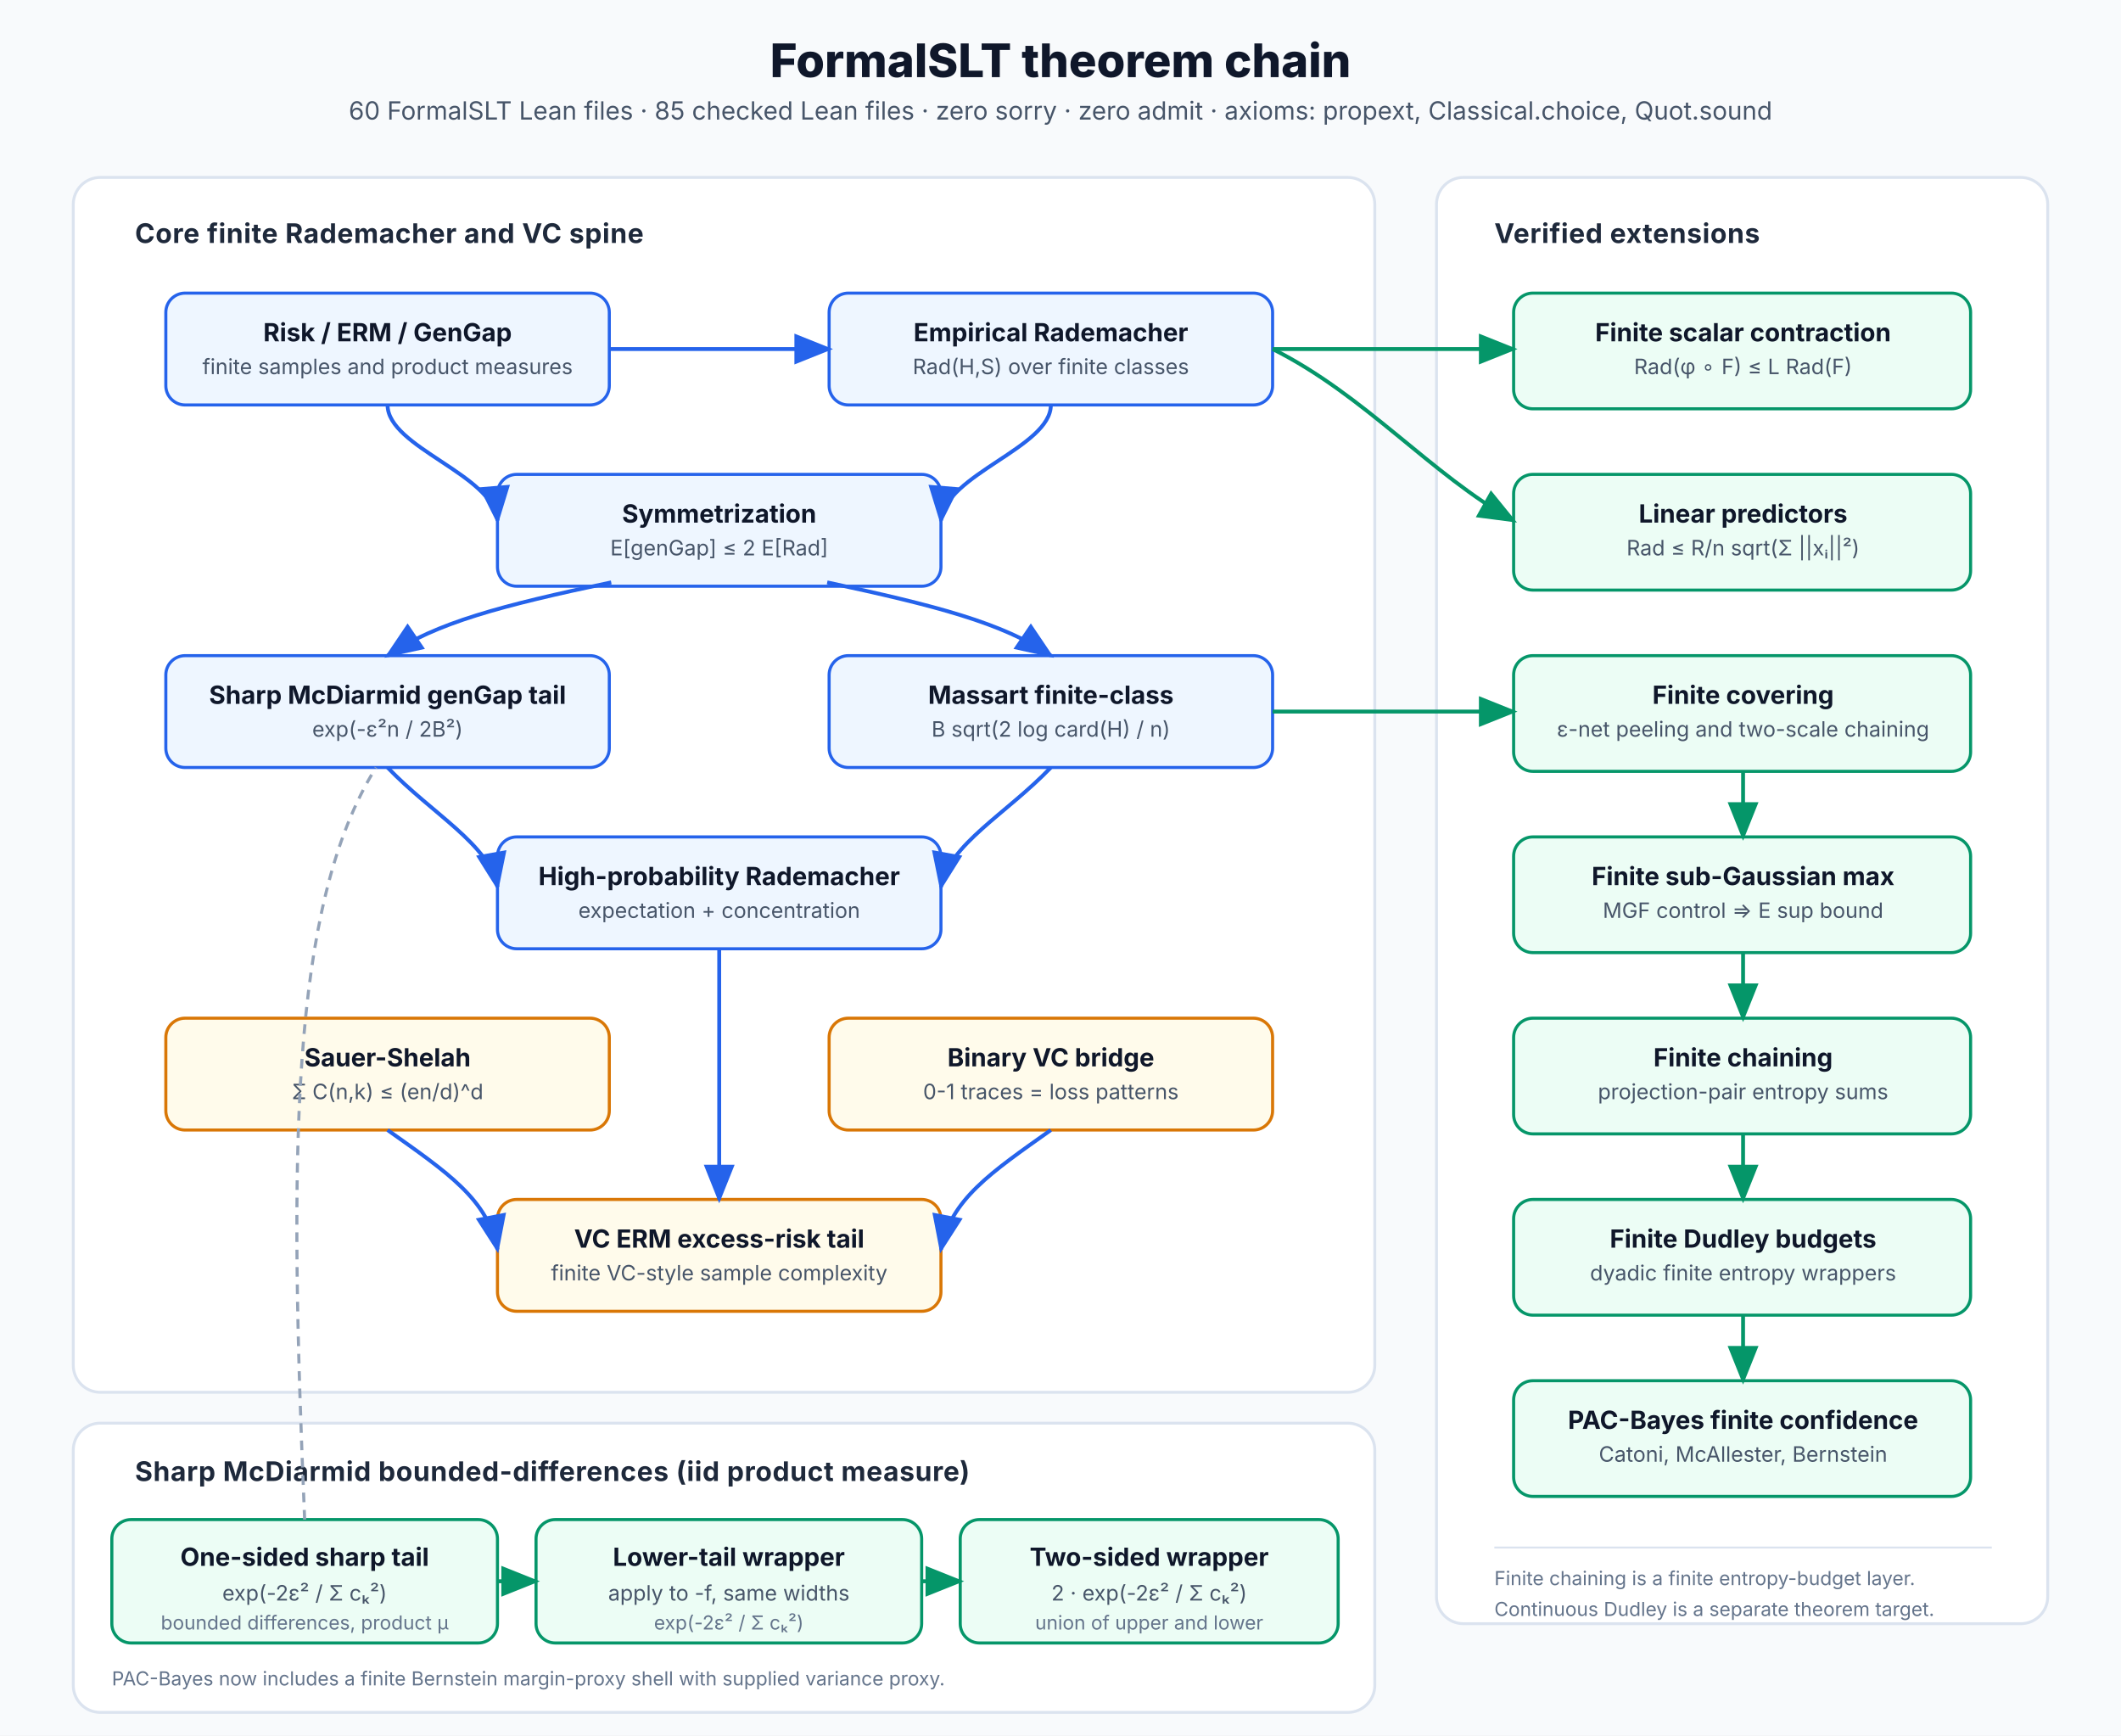
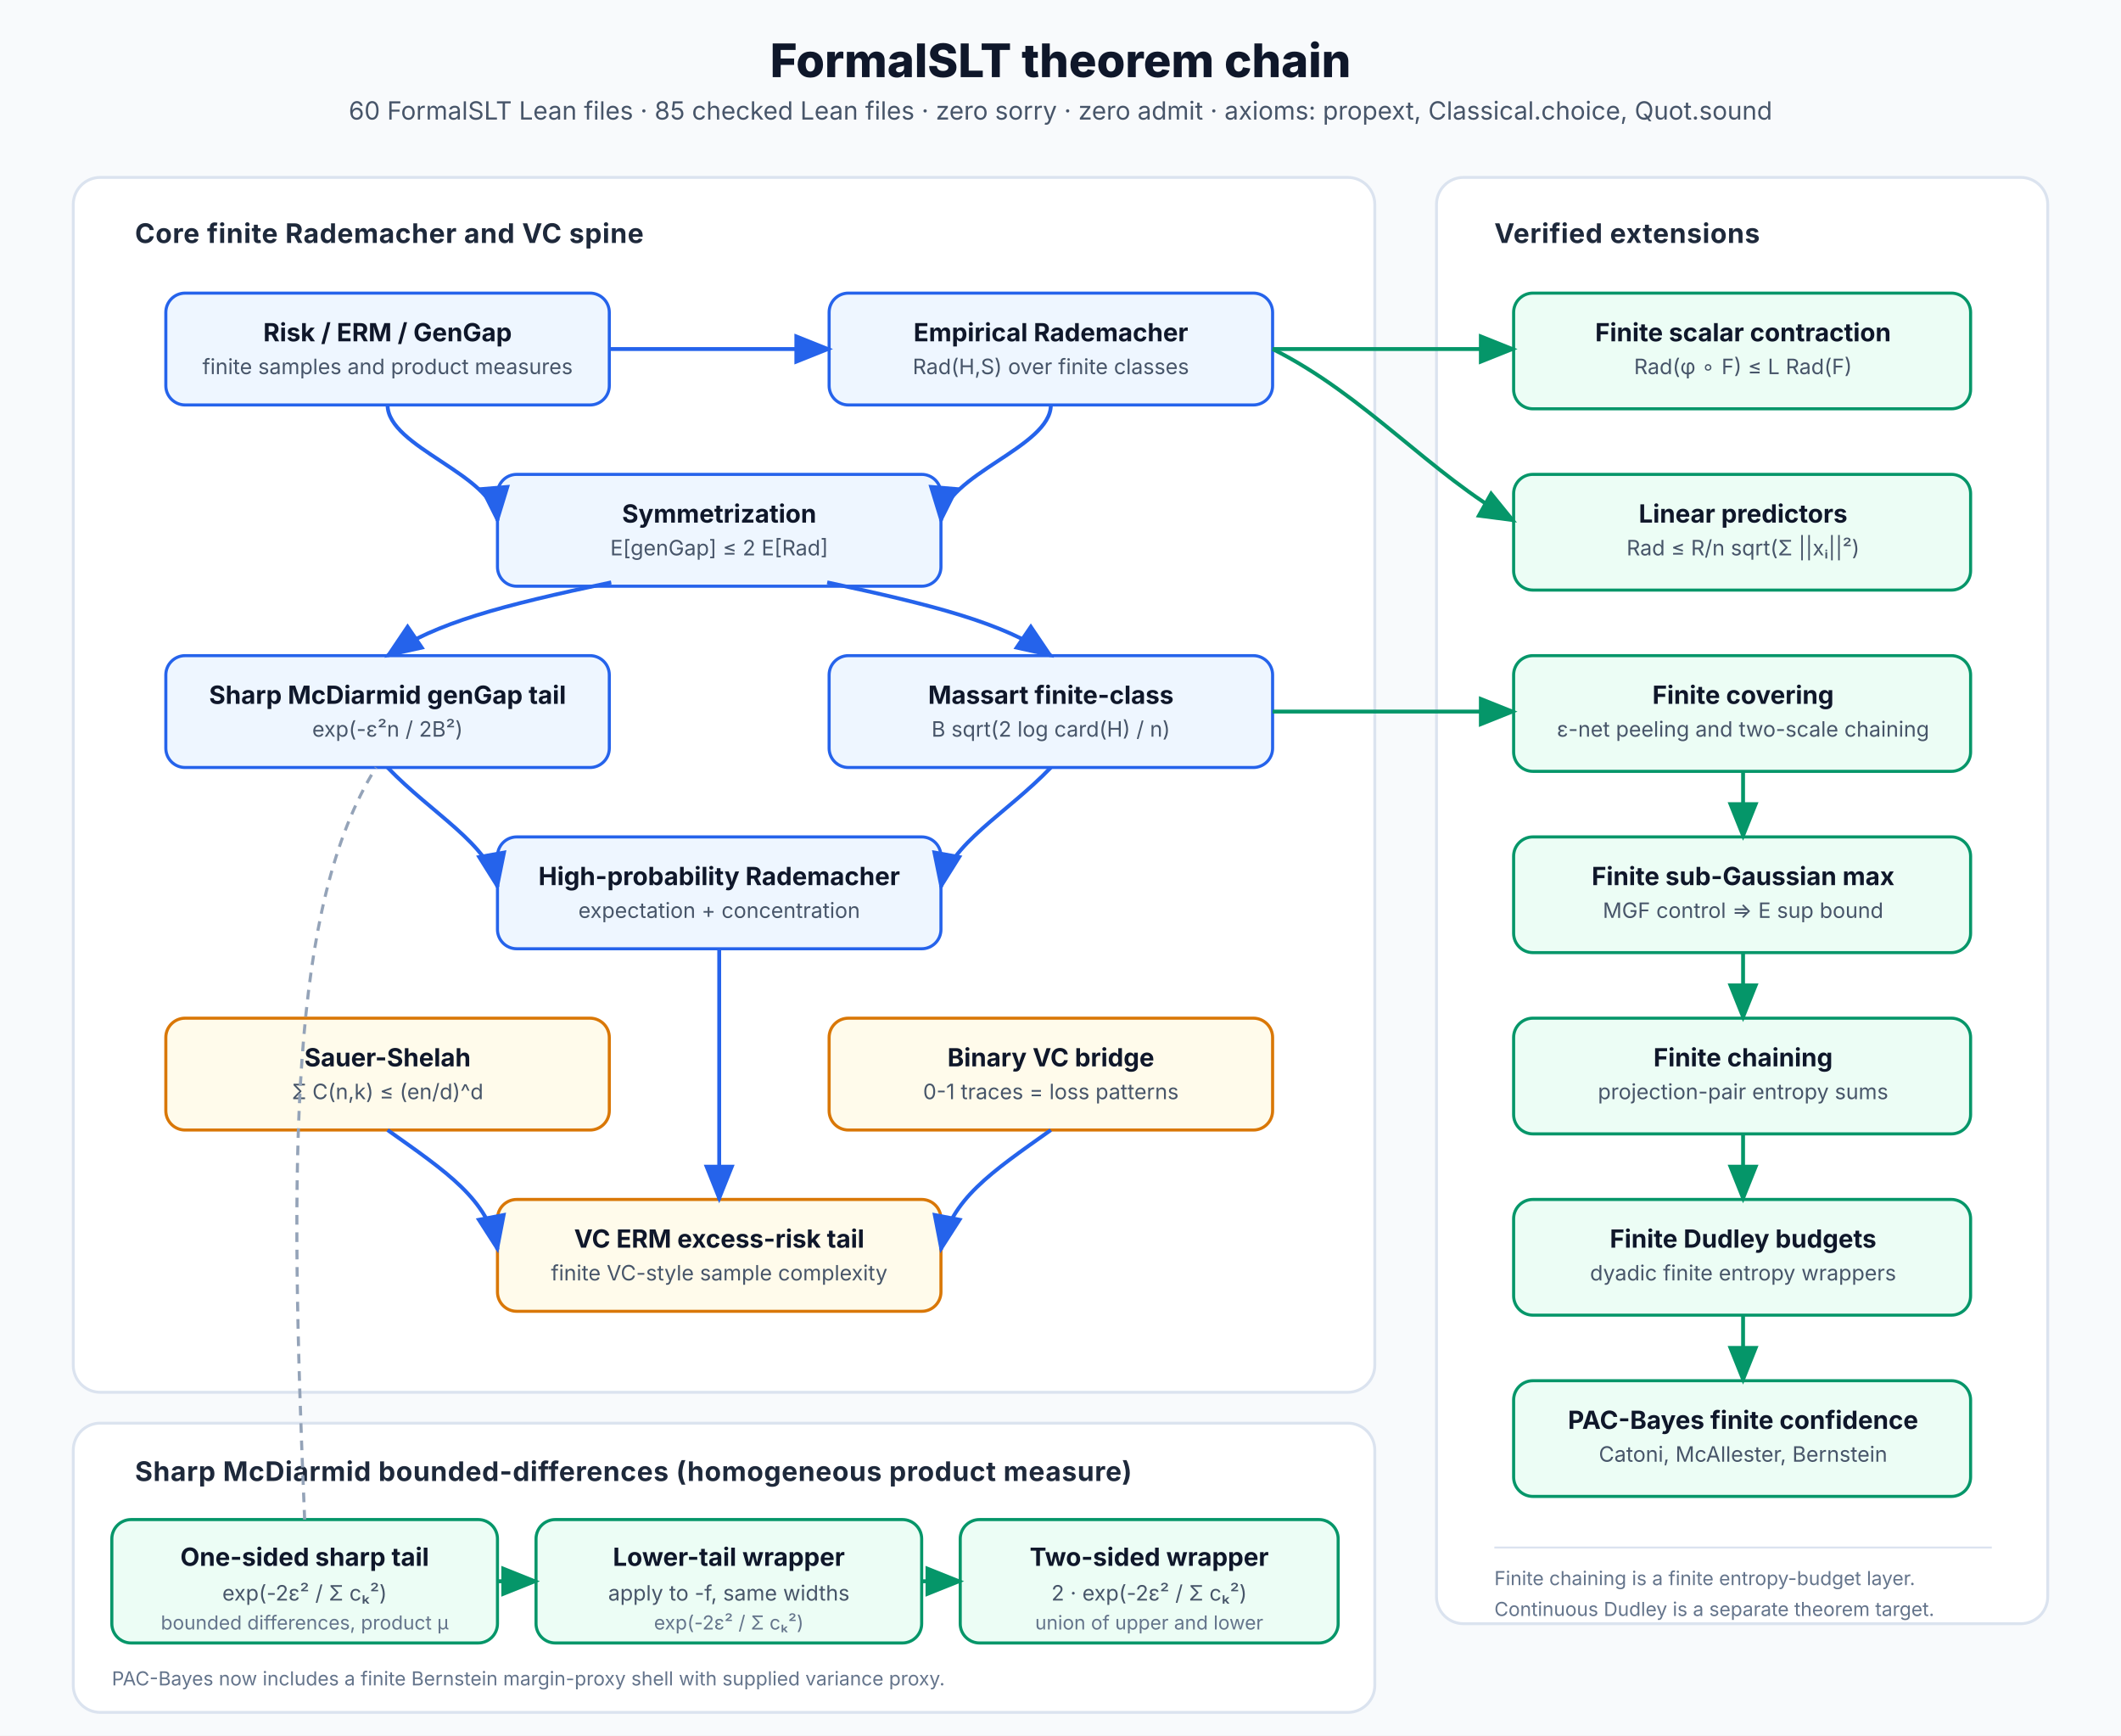
<svg xmlns="http://www.w3.org/2000/svg" viewBox="0 0 1100 900" role="img" aria-labelledby="title desc">
  <defs>
    <marker id="arrow-blue" markerWidth="10" markerHeight="8" refX="9" refY="4" orient="auto">
      <path d="M0,0 L10,4 L0,8 Z" fill="#2563eb" />
    </marker>
    <marker id="arrow-green" markerWidth="10" markerHeight="8" refX="9" refY="4" orient="auto">
      <path d="M0,0 L10,4 L0,8 Z" fill="#059669" />
    </marker>
    <style>
      text { font-family: ui-sans-serif, system-ui, -apple-system, BlinkMacSystemFont, "Segoe UI", sans-serif; }
      .bg { fill: #f8fafc; }
      .panel { fill: #ffffff; stroke: #dbe3ef; stroke-width: 1.5; rx: 14; }
      .node { fill: #eef6ff; stroke: #2563eb; stroke-width: 1.6; rx: 10; }
      .node-green { fill: #ecfdf5; stroke: #059669; stroke-width: 1.6; rx: 10; }
      .node-gold { fill: #fffbeb; stroke: #d97706; stroke-width: 1.6; rx: 10; }
      .node-gray { fill: #f8fafc; stroke: #94a3b8; stroke-width: 1.4; rx: 10; stroke-dasharray: 5 4; }
      .title { fill: #0f172a; font-size: 24px; font-weight: 760; }
      .subtitle { fill: #475569; font-size: 13px; }
      .section { fill: #1e293b; font-size: 14px; font-weight: 720; letter-spacing: 0.02em; }
      .label { fill: #0f172a; font-size: 13px; font-weight: 690; }
      .small { fill: #475569; font-size: 11px; }
      .tiny { fill: #64748b; font-size: 10px; }
      .arrow-blue { stroke: #2563eb; stroke-width: 2; fill: none; marker-end: url(#arrow-blue); }
      .arrow-green { stroke: #059669; stroke-width: 2; fill: none; marker-end: url(#arrow-green); }
      .arrow-soft { stroke: #94a3b8; stroke-width: 1.6; fill: none; stroke-dasharray: 5 4; }
    </style>
  </defs>
  <rect width="1100" height="900" class="bg" />
  <text x="550" y="40" text-anchor="middle" class="title">FormalSLT theorem chain</text>
  <text x="550" y="62" text-anchor="middle" class="subtitle">
    60 FormalSLT Lean files · 85 checked Lean files · zero sorry · zero admit · axioms: propext, Classical.choice, Quot.sound
  </text>
  <rect x="38" y="92" width="675" height="630" class="panel" />
  <text x="70" y="126" class="section">Core finite Rademacher and VC spine</text>
  <rect x="86" y="152" width="230" height="58" class="node" />
  <text x="201" y="177" text-anchor="middle" class="label">Risk / ERM / GenGap</text>
  <text x="201" y="194" text-anchor="middle" class="small">finite samples and product measures</text>
  <rect x="430" y="152" width="230" height="58" class="node" />
  <text x="545" y="177" text-anchor="middle" class="label">Empirical Rademacher</text>
  <text x="545" y="194" text-anchor="middle" class="small">Rad(H,S) over finite classes</text>
  <path d="M316 181 C355 181, 391 181, 430 181" class="arrow-blue" />
  <rect x="258" y="246" width="230" height="58" class="node" />
  <text x="373" y="271" text-anchor="middle" class="label">Symmetrization</text>
  <text x="373" y="288" text-anchor="middle" class="small">E[genGap] ≤ 2 E[Rad]</text>
  <path d="M545 210 C545 232, 490 246, 488 270" class="arrow-blue" />
  <path d="M201 210 C201 232, 256 246, 258 270" class="arrow-blue" />
  <rect x="86" y="340" width="230" height="58" class="node" />
  <text x="201" y="365" text-anchor="middle" class="label">Sharp McDiarmid genGap tail</text>
  <text x="201" y="382" text-anchor="middle" class="small">exp(-ε²n / 2B²)</text>
  <rect x="430" y="340" width="230" height="58" class="node" />
  <text x="545" y="365" text-anchor="middle" class="label">Massart finite-class</text>
  <text x="545" y="382" text-anchor="middle" class="small">B sqrt(2 log card(H) / n)</text>
  <path d="M317 302 C260 314, 226 323, 201 340" class="arrow-blue" />
  <path d="M429 302 C485 314, 520 323, 545 340" class="arrow-blue" />
  <rect x="258" y="434" width="230" height="58" class="node" />
  <text x="373" y="459" text-anchor="middle" class="label">High-probability Rademacher</text>
  <text x="373" y="476" text-anchor="middle" class="small">expectation + concentration</text>
  <path d="M201 398 C224 422, 254 438, 258 460" class="arrow-blue" />
  <path d="M545 398 C522 422, 492 438, 488 460" class="arrow-blue" />
  <rect x="86" y="528" width="230" height="58" class="node-gold" />
  <text x="201" y="553" text-anchor="middle" class="label">Sauer-Shelah</text>
  <text x="201" y="570" text-anchor="middle" class="small">Σ C(n,k) ≤ (en/d)^d</text>
  <rect x="430" y="528" width="230" height="58" class="node-gold" />
  <text x="545" y="553" text-anchor="middle" class="label">Binary VC bridge</text>
  <text x="545" y="570" text-anchor="middle" class="small">0-1 traces = loss patterns</text>
  <rect x="258" y="622" width="230" height="58" class="node-gold" />
  <text x="373" y="647" text-anchor="middle" class="label">VC ERM excess-risk tail</text>
  <text x="373" y="664" text-anchor="middle" class="small">finite VC-style sample complexity</text>
  <path d="M373 492 C373 530, 373 584, 373 622" class="arrow-blue" />
  <path d="M201 586 C232 608, 253 622, 258 648" class="arrow-blue" />
  <path d="M545 586 C514 608, 493 622, 488 648" class="arrow-blue" />
  <rect x="745" y="92" width="317" height="750" class="panel" />
  <text x="775" y="126" class="section">Verified extensions</text>
  <rect x="785" y="152" width="237" height="60" class="node-green" />
  <text x="904" y="177" text-anchor="middle" class="label">Finite scalar contraction</text>
  <text x="904" y="194" text-anchor="middle" class="small">Rad(φ ∘ F) ≤ L Rad(F)</text>
  <rect x="785" y="246" width="237" height="60" class="node-green" />
  <text x="904" y="271" text-anchor="middle" class="label">Linear predictors</text>
  <text x="904" y="288" text-anchor="middle" class="small">Rad ≤ R/n sqrt(Σ ||xᵢ||²)</text>
  <rect x="785" y="340" width="237" height="60" class="node-green" />
  <text x="904" y="365" text-anchor="middle" class="label">Finite covering</text>
  <text x="904" y="382" text-anchor="middle" class="small">ε-net peeling and two-scale chaining</text>
  <rect x="785" y="434" width="237" height="60" class="node-green" />
  <text x="904" y="459" text-anchor="middle" class="label">Finite sub-Gaussian max</text>
  <text x="904" y="476" text-anchor="middle" class="small">MGF control ⇒ E sup bound</text>
  <rect x="785" y="528" width="237" height="60" class="node-green" />
  <text x="904" y="553" text-anchor="middle" class="label">Finite chaining</text>
  <text x="904" y="570" text-anchor="middle" class="small">projection-pair entropy sums</text>
  <rect x="785" y="622" width="237" height="60" class="node-green" />
  <text x="904" y="647" text-anchor="middle" class="label">Finite Dudley budgets</text>
  <text x="904" y="664" text-anchor="middle" class="small">dyadic finite entropy wrappers</text>
  <rect x="785" y="716" width="237" height="60" class="node-green" />
  <text x="904" y="741" text-anchor="middle" class="label">PAC-Bayes finite confidence</text>
  <text x="904" y="758" text-anchor="middle" class="small">Catoni, McAllester, Bernstein</text>
  <path d="M660 181 C700 181, 742 181, 785 181" class="arrow-green" />
  <path d="M660 181 C708 205, 742 246, 785 270" class="arrow-green" />
  <path d="M660 369 C704 369, 742 369, 785 369" class="arrow-green" />
  <path d="M904 400 C904 412, 904 421, 904 434" class="arrow-green" />
  <path d="M904 494 C904 506, 904 515, 904 528" class="arrow-green" />
  <path d="M904 588 C904 600, 904 609, 904 622" class="arrow-green" />
  <path d="M904 682 C904 694, 904 703, 904 716" class="arrow-green" />
  <rect x="775" y="802" width="258" height="1" fill="#dbe3ef" />
  <text x="775" y="822" class="tiny">Finite chaining is a finite entropy-budget layer.</text>
  <text x="775" y="838" class="tiny">Continuous Dudley is a separate theorem target.</text>
  <rect x="38" y="738" width="675" height="150" class="panel" />
-   <text x="70" y="768" class="section">Sharp McDiarmid bounded-differences (iid product measure)</text>
+   <text x="70" y="768" class="section">Sharp McDiarmid bounded-differences (homogeneous product measure)</text>
  <rect x="58" y="788" width="200" height="64" class="node-green" />
  <text x="158" y="812" text-anchor="middle" class="label">One-sided sharp tail</text>
  <text x="158" y="830" text-anchor="middle" class="small">exp(-2ε² / Σ cₖ²)</text>
  <text x="158" y="845" text-anchor="middle" class="tiny">bounded differences, product μ</text>
  <rect x="278" y="788" width="200" height="64" class="node-green" />
  <text x="378" y="812" text-anchor="middle" class="label">Lower-tail wrapper</text>
  <text x="378" y="830" text-anchor="middle" class="small">apply to -f, same widths</text>
  <text x="378" y="845" text-anchor="middle" class="tiny">exp(-2ε² / Σ cₖ²)</text>
  <rect x="498" y="788" width="196" height="64" class="node-green" />
  <text x="596" y="812" text-anchor="middle" class="label">Two-sided wrapper</text>
  <text x="596" y="830" text-anchor="middle" class="small">2 · exp(-2ε² / Σ cₖ²)</text>
  <text x="596" y="845" text-anchor="middle" class="tiny">union of upper and lower</text>
  <path d="M258 820 C268 820, 270 820, 278 820" class="arrow-green" />
  <path d="M478 820 C488 820, 490 820, 498 820" class="arrow-green" />
  <path d="M158 788 C150 600, 150 470, 195 398" class="arrow-soft" />
  <text x="58" y="874" class="tiny">PAC-Bayes now includes a finite Bernstein margin-proxy shell with supplied variance proxy.</text>
</svg>
